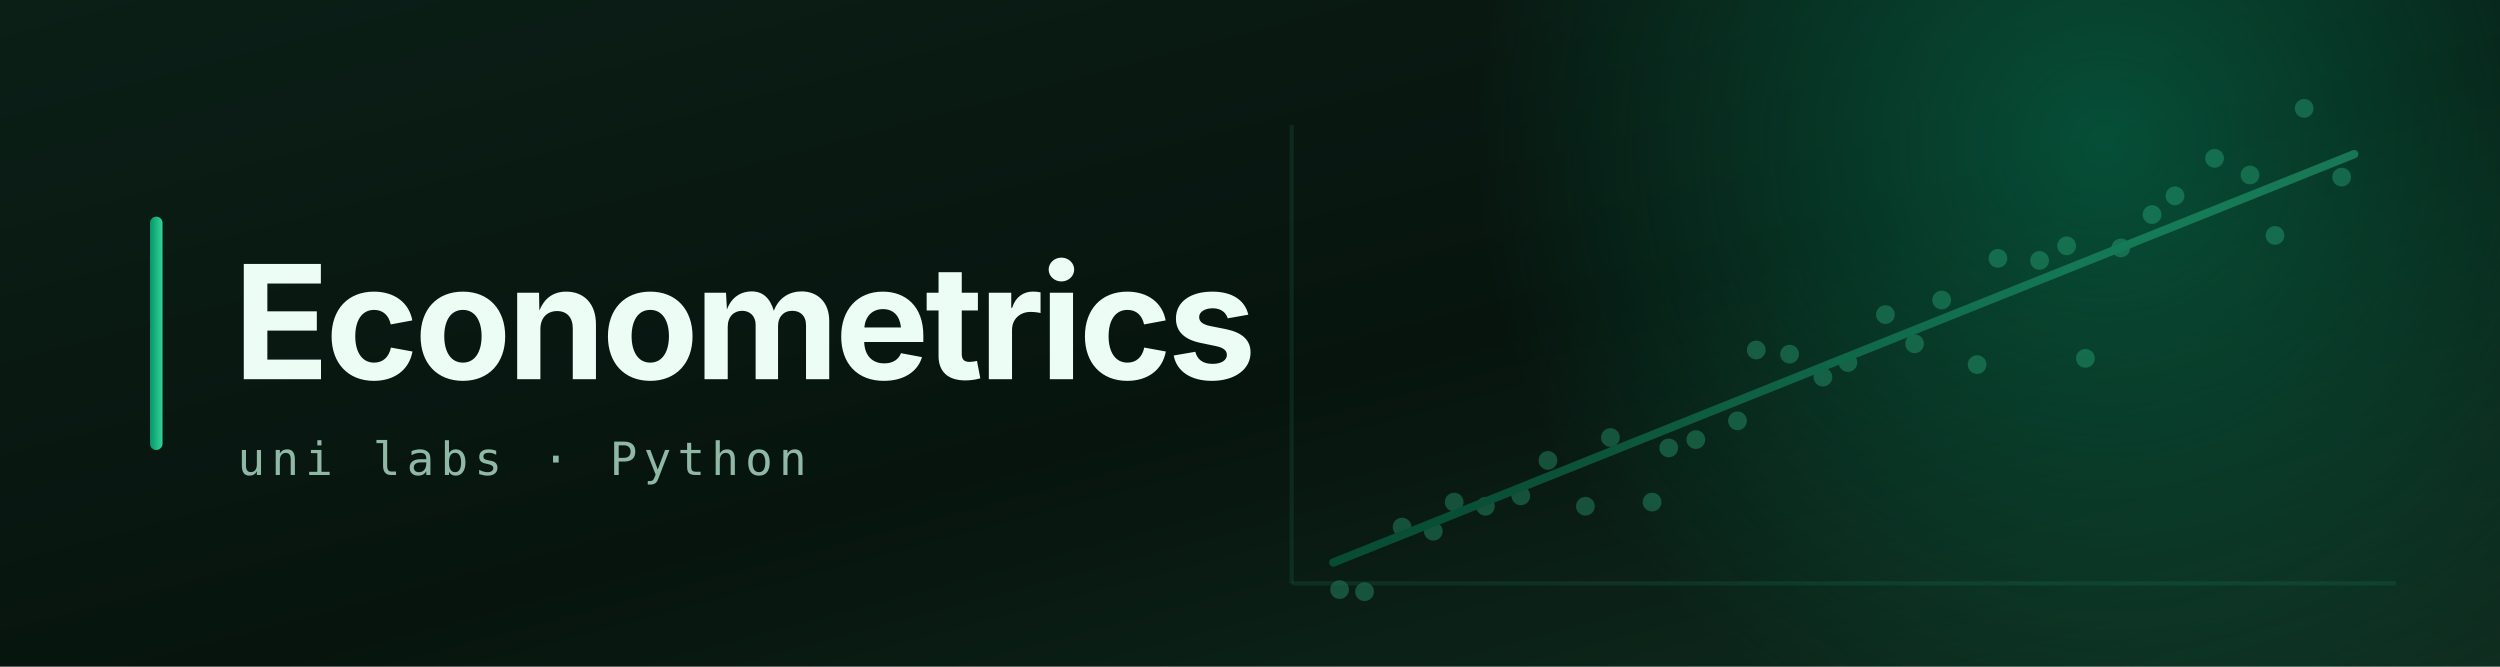
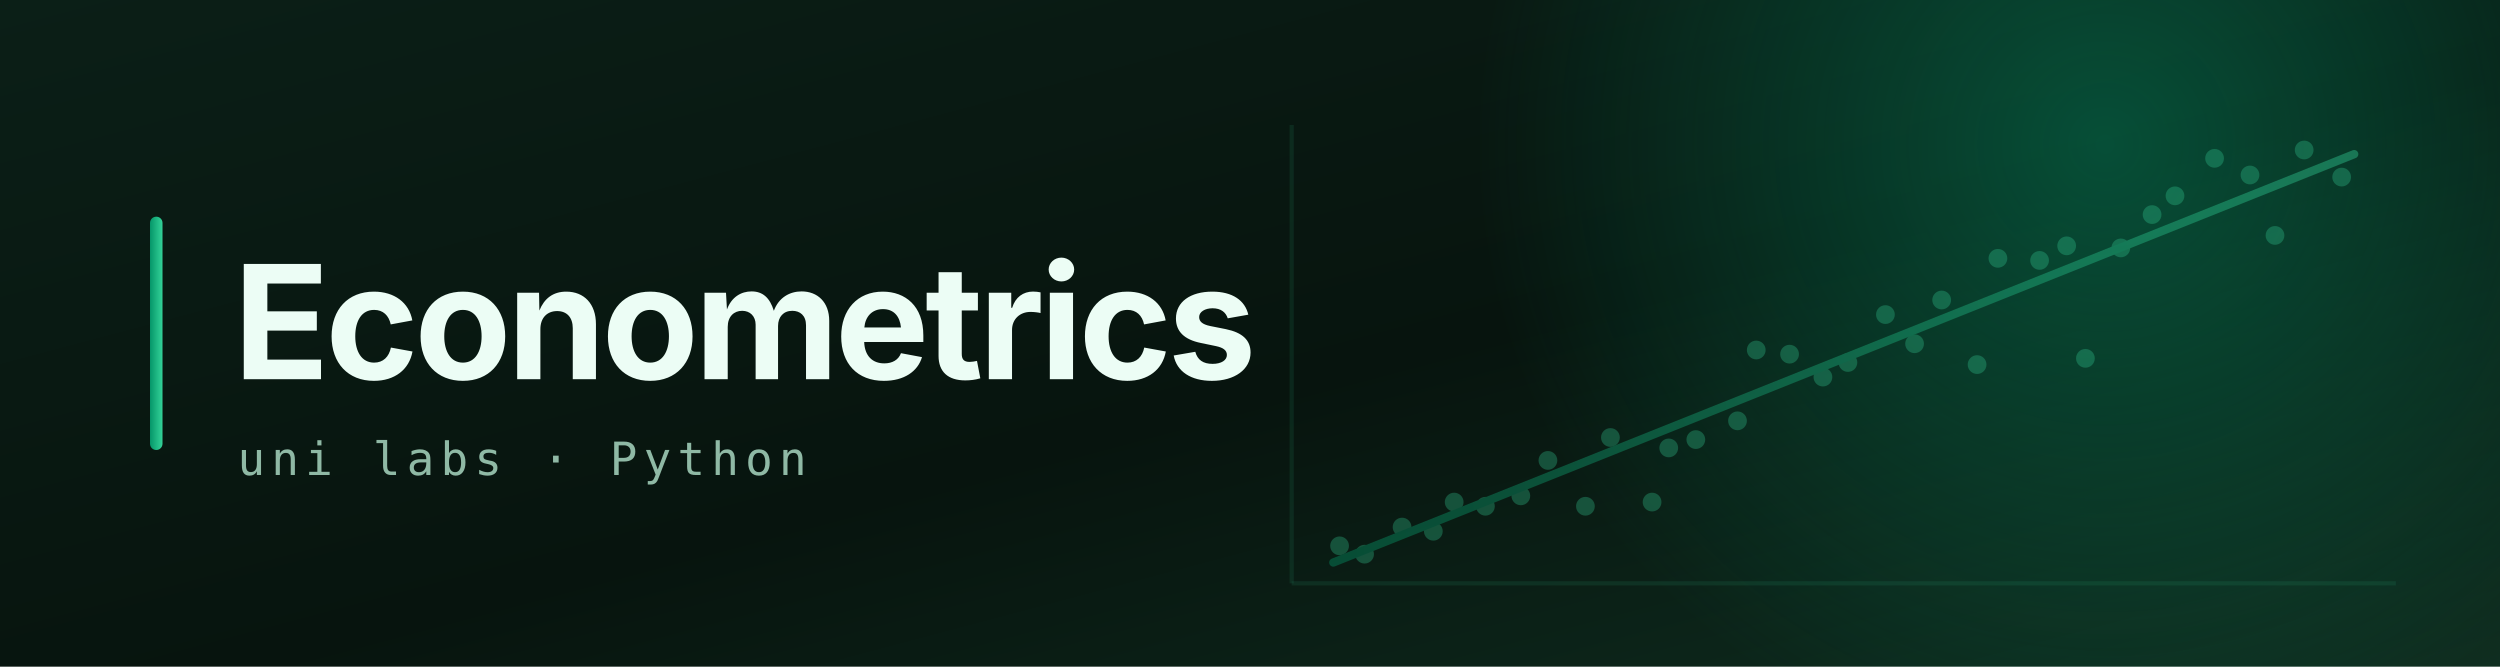
<svg xmlns="http://www.w3.org/2000/svg" viewBox="0 0 1200 320" width="1200" height="320" role="img" aria-label="Econometrics">
  <defs>
    <linearGradient id="bg" x1="0" y1="0" x2="1" y2="1">
      <stop offset="0%" stop-color="#0B1F17" />
      <stop offset="55%" stop-color="#07140E" />
      <stop offset="100%" stop-color="#0F2E20" />
    </linearGradient>
    <linearGradient id="accent" x1="0" y1="0" x2="1" y2="0">
      <stop offset="0%" stop-color="#059669" />
      <stop offset="100%" stop-color="#34D399" />
    </linearGradient>
    <radialGradient id="glow" cx="0.5" cy="0.5" r="0.5">
      <stop offset="0%" stop-color="#059669" stop-opacity="0.45" />
      <stop offset="100%" stop-color="#059669" stop-opacity="0" />
    </radialGradient>
  </defs>
  <rect width="1200" height="320" fill="url(#bg)" />
  <circle cx="1010" cy="70" r="300" fill="url(#glow)" />
  <g opacity="0.4">
    <line x1="620" y1="60" x2="620" y2="280" stroke="#34D399" stroke-opacity="0.25" stroke-width="2" />
    <line x1="620" y1="280" x2="1150" y2="280" stroke="#34D399" stroke-opacity="0.25" stroke-width="2" />
-     <circle cx="643" cy="283" r="4.5" fill="#34D399" fill-opacity="0.75" />
-     <circle cx="655" cy="284" r="4.5" fill="#34D399" fill-opacity="0.75" />
+     <circle cx="643" cy="262" r="4.5" fill="#34D399" fill-opacity="0.75" />
+     <circle cx="655" cy="266" r="4.5" fill="#34D399" fill-opacity="0.75" />
    <circle cx="673" cy="253" r="4.5" fill="#34D399" fill-opacity="0.75" />
    <circle cx="688" cy="255" r="4.5" fill="#34D399" fill-opacity="0.75" />
    <circle cx="698" cy="241" r="4.5" fill="#34D399" fill-opacity="0.75" />
    <circle cx="713" cy="243" r="4.5" fill="#34D399" fill-opacity="0.75" />
    <circle cx="730" cy="238" r="4.5" fill="#34D399" fill-opacity="0.75" />
    <circle cx="743" cy="221" r="4.5" fill="#34D399" fill-opacity="0.75" />
    <circle cx="761" cy="243" r="4.5" fill="#34D399" fill-opacity="0.75" />
    <circle cx="773" cy="210" r="4.5" fill="#34D399" fill-opacity="0.75" />
    <circle cx="793" cy="241" r="4.5" fill="#34D399" fill-opacity="0.75" />
    <circle cx="801" cy="215" r="4.5" fill="#34D399" fill-opacity="0.75" />
    <circle cx="814" cy="211" r="4.5" fill="#34D399" fill-opacity="0.75" />
    <circle cx="834" cy="202" r="4.5" fill="#34D399" fill-opacity="0.75" />
    <circle cx="843" cy="168" r="4.5" fill="#34D399" fill-opacity="0.75" />
    <circle cx="859" cy="170" r="4.5" fill="#34D399" fill-opacity="0.75" />
    <circle cx="875" cy="181" r="4.5" fill="#34D399" fill-opacity="0.75" />
    <circle cx="887" cy="174" r="4.5" fill="#34D399" fill-opacity="0.75" />
    <circle cx="905" cy="151" r="4.5" fill="#34D399" fill-opacity="0.75" />
    <circle cx="919" cy="165" r="4.5" fill="#34D399" fill-opacity="0.75" />
    <circle cx="932" cy="144" r="4.5" fill="#34D399" fill-opacity="0.75" />
    <circle cx="949" cy="175" r="4.5" fill="#34D399" fill-opacity="0.75" />
    <circle cx="959" cy="124" r="4.5" fill="#34D399" fill-opacity="0.75" />
    <circle cx="979" cy="125" r="4.5" fill="#34D399" fill-opacity="0.75" />
    <circle cx="992" cy="118" r="4.5" fill="#34D399" fill-opacity="0.75" />
    <circle cx="1001" cy="172" r="4.5" fill="#34D399" fill-opacity="0.75" />
    <circle cx="1018" cy="119" r="4.5" fill="#34D399" fill-opacity="0.75" />
    <circle cx="1033" cy="103" r="4.5" fill="#34D399" fill-opacity="0.75" />
    <circle cx="1044" cy="94" r="4.5" fill="#34D399" fill-opacity="0.75" />
    <circle cx="1063" cy="76" r="4.5" fill="#34D399" fill-opacity="0.75" />
    <circle cx="1080" cy="84" r="4.5" fill="#34D399" fill-opacity="0.75" />
    <circle cx="1092" cy="113" r="4.5" fill="#34D399" fill-opacity="0.75" />
-     <circle cx="1106" cy="52" r="4.5" fill="#34D399" fill-opacity="0.75" />
+     <circle cx="1106" cy="72" r="4.5" fill="#34D399" fill-opacity="0.75" />
    <circle cx="1124" cy="85" r="4.5" fill="#34D399" fill-opacity="0.75" />
    <line x1="640" y1="270" x2="1130" y2="74" stroke="url(#accent)" stroke-width="4" stroke-linecap="round" />
  </g>
  <rect x="72" y="104" width="6" height="112" rx="3" fill="url(#accent)" />
  <text x="112" y="182" font-family="'SF Pro Display','Segoe UI',Inter,Helvetica,Arial,sans-serif" font-size="76" font-weight="700" letter-spacing="-2" fill="#ECFDF5">Econometrics</text>
  <text x="114" y="228" font-family="'SF Mono',ui-monospace,Menlo,Consolas,monospace" font-size="22" letter-spacing="3" fill="#8FB9A5">uni labs · Python</text>
</svg>
